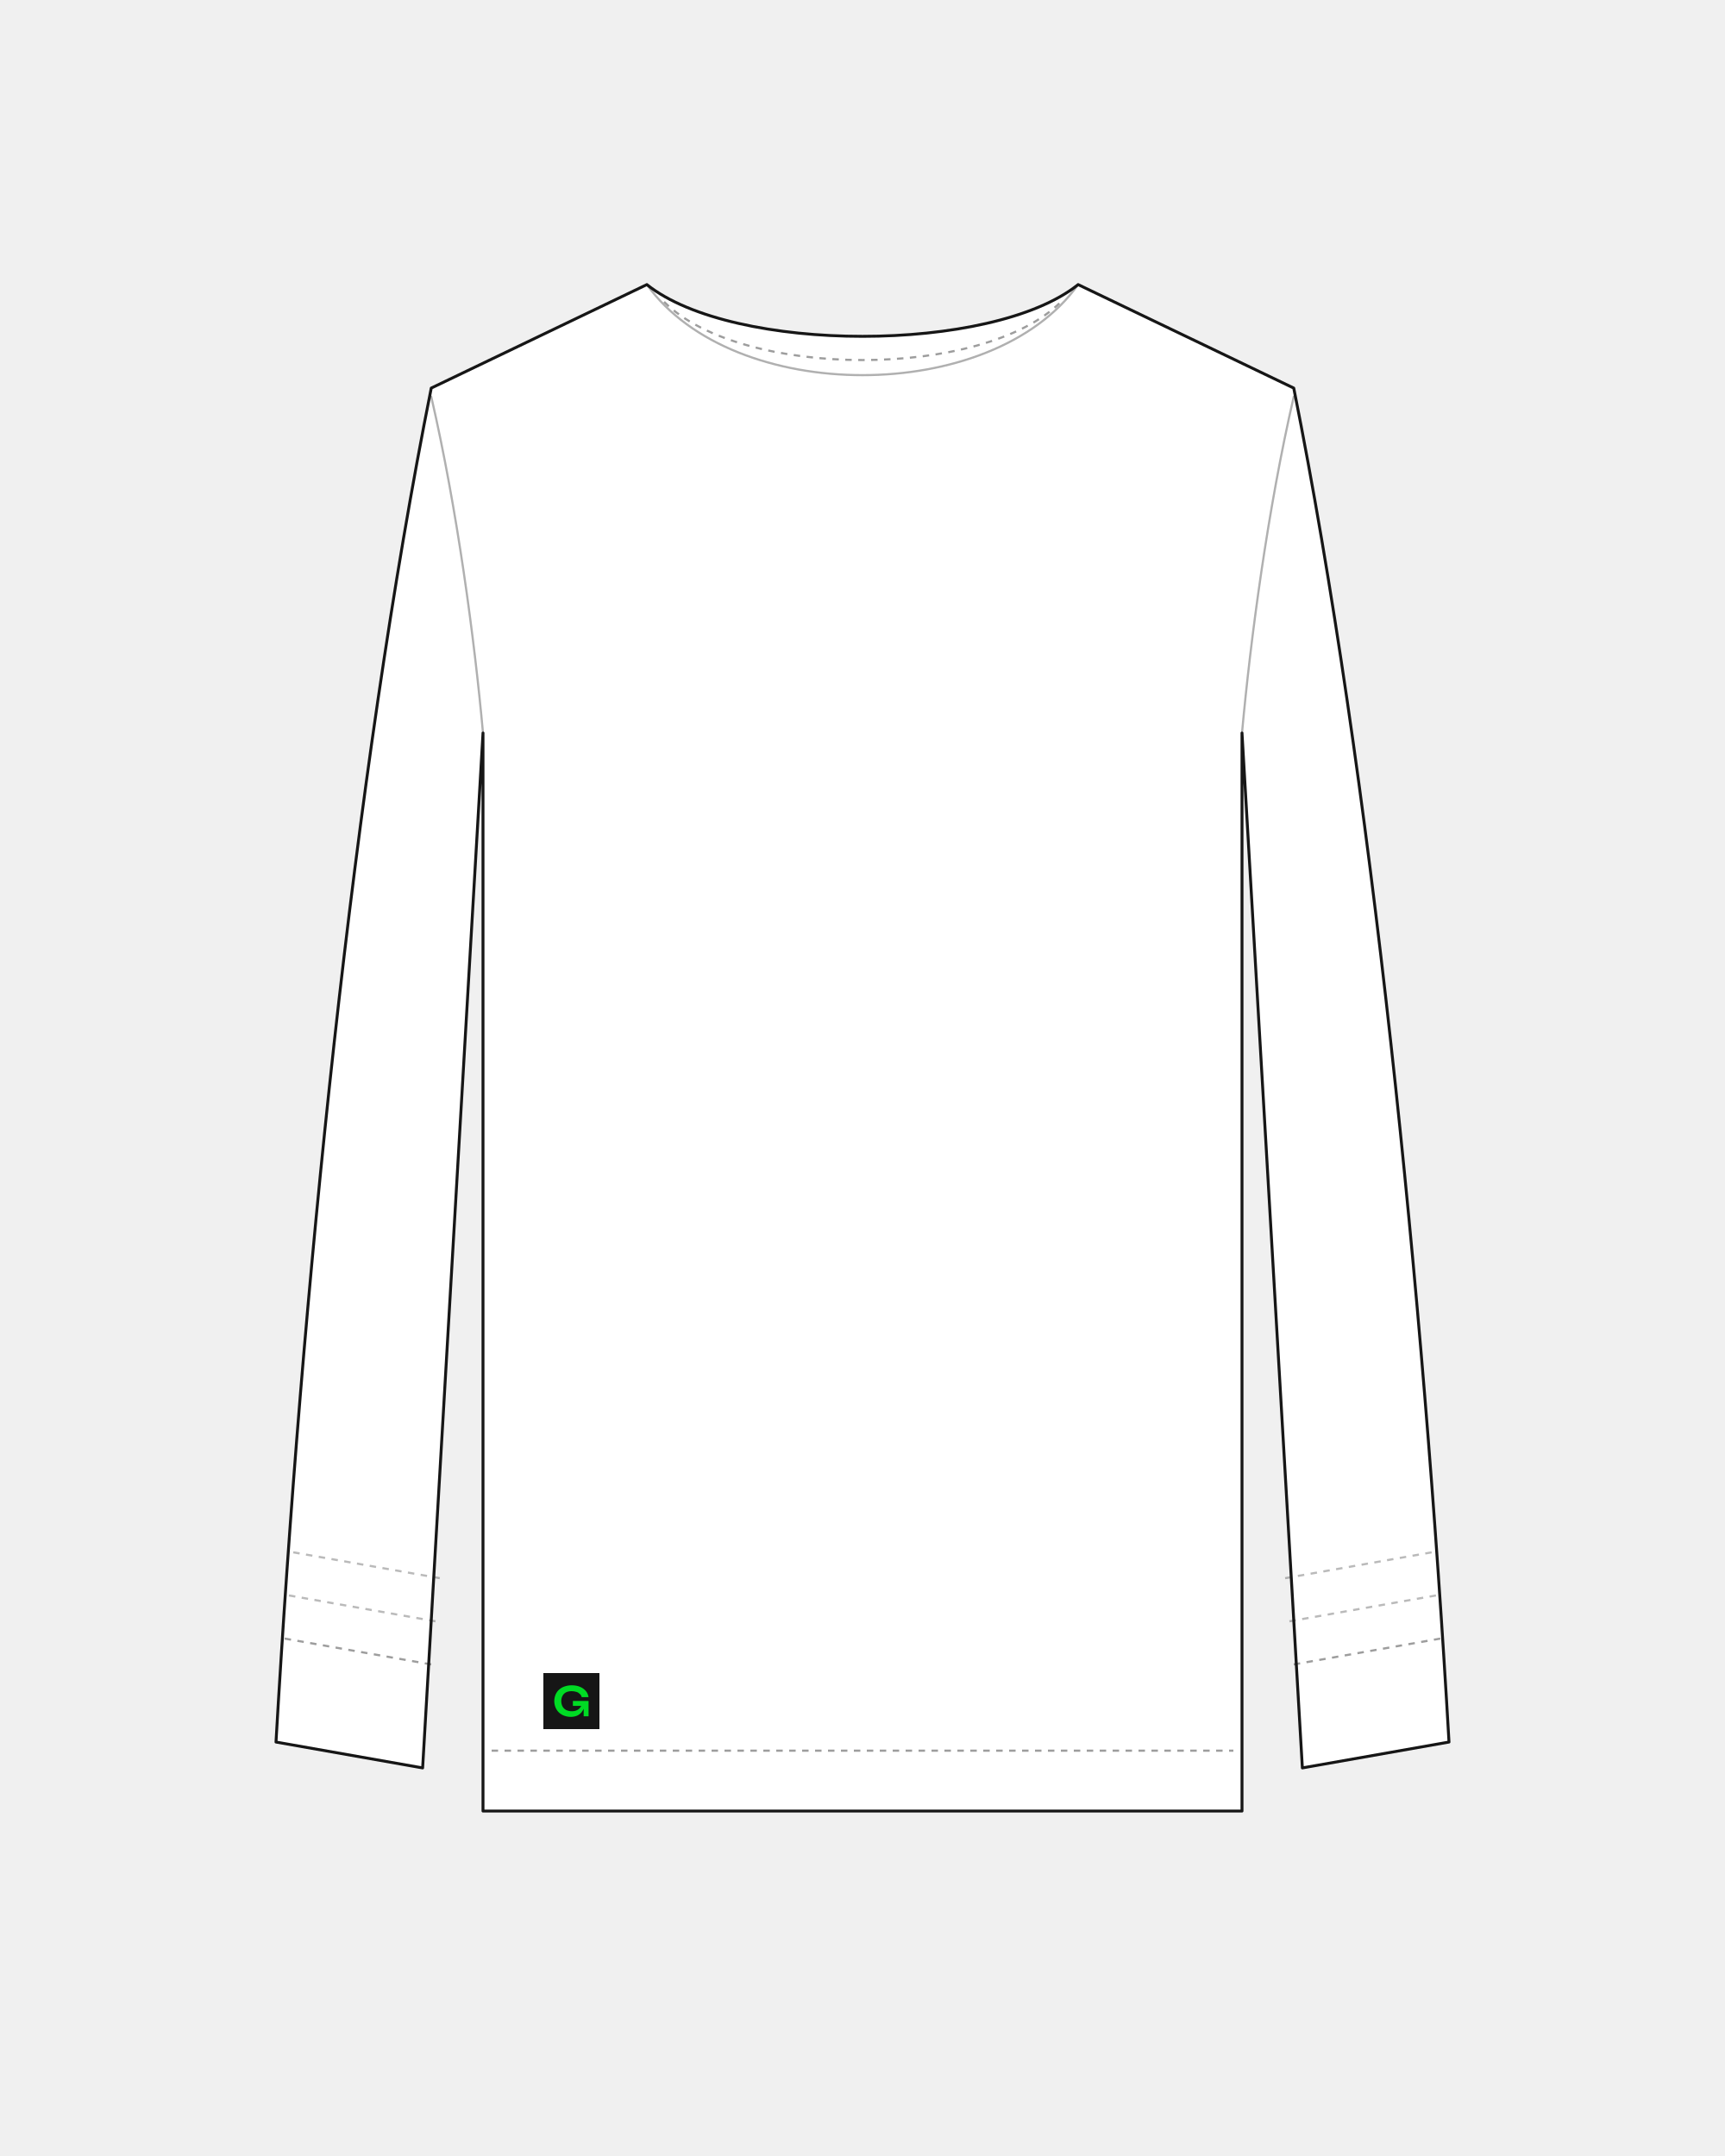
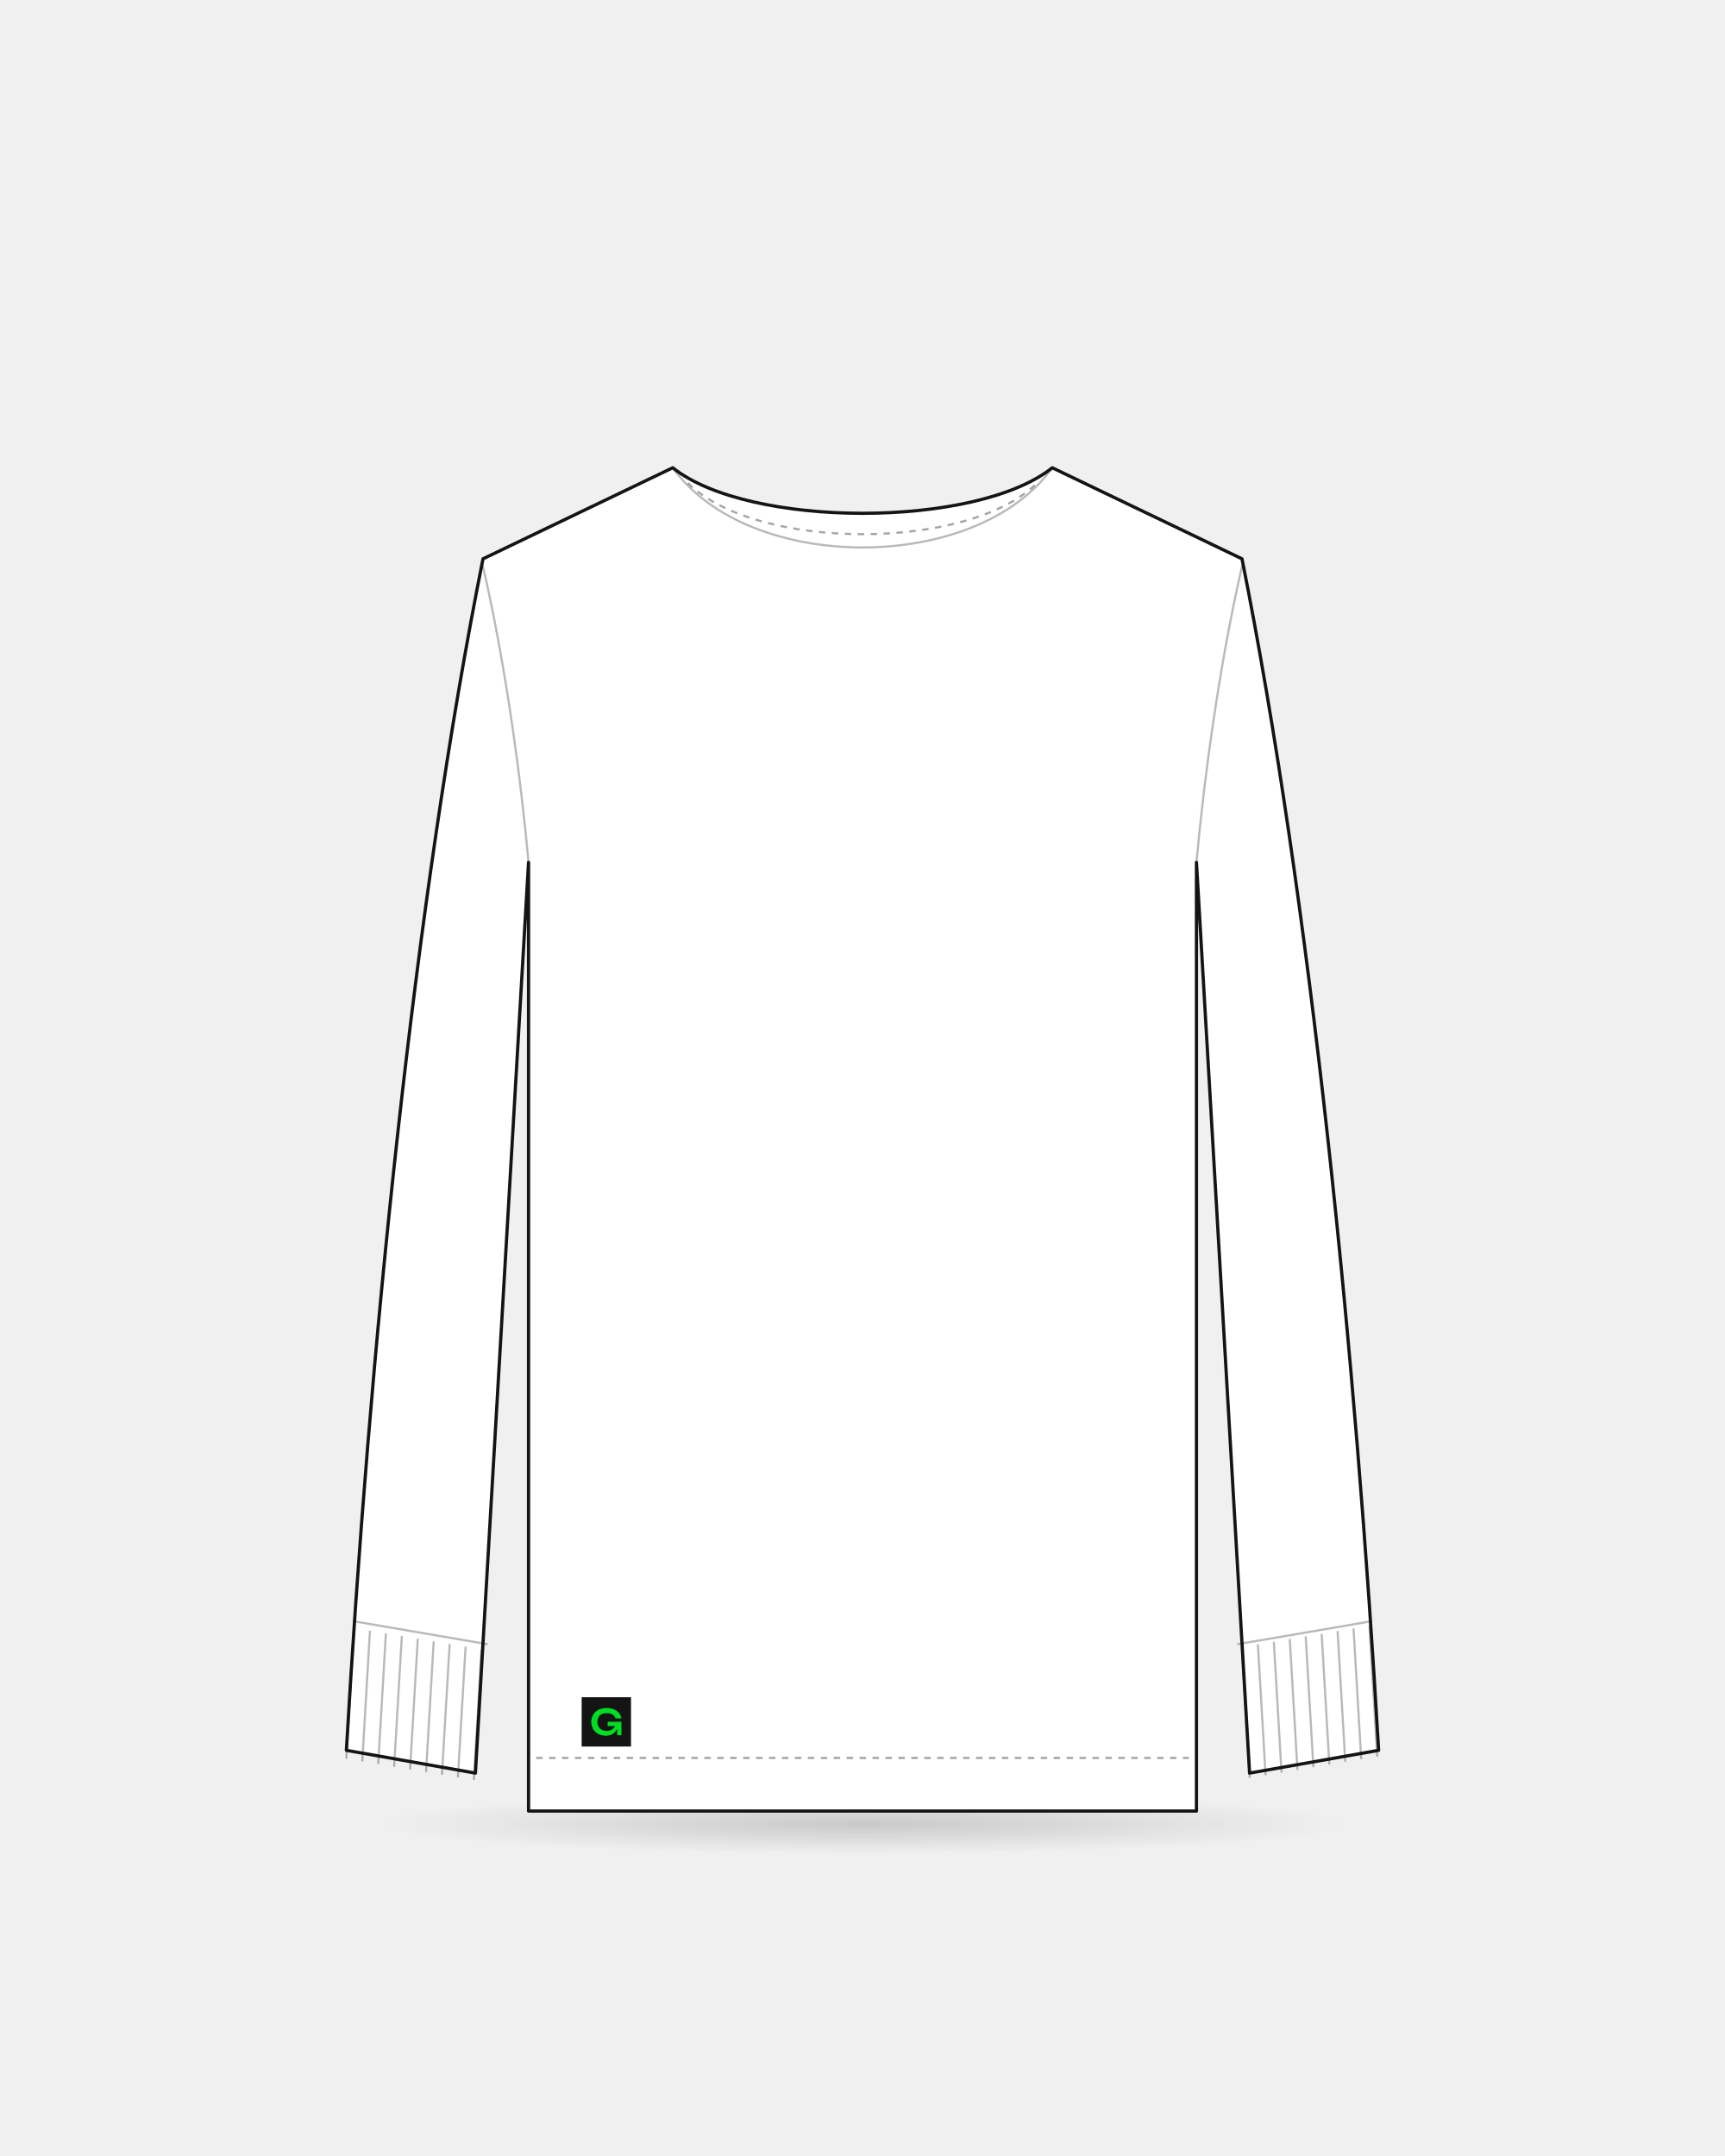
<svg xmlns="http://www.w3.org/2000/svg" viewBox="0 0 400 500" width="800" height="1000" preserveAspectRatio="xMidYMid slice">
-   <path d="M150 66 C170 82 230 82 250 66 L300 90 C318 180 330 300 336 404 L302 410 L288 170 L288 420 L112 420 L112 170 L98 410 L64 404 C70 300 82 180 100 90 Z" fill="#FFFFFF" />
-   <path d="M150 66 C170 94 230 94 250 66 M112 170 C110 148 106 118 100 92 M288 170 C290 148 294 118 300 92" fill="none" stroke="#161616" stroke-width="1" stroke-linecap="round" stroke-linejoin="round" vector-effect="non-scaling-stroke" opacity="0.34" />
-   <path d="M114 406 L286 406 M66 380 L100 386 M300 386 L334 380 M154 70 C172 88 228 88 246 70" fill="none" stroke="#161616" stroke-width="1" stroke-linecap="butt" stroke-linejoin="round" vector-effect="non-scaling-stroke" stroke-dasharray="3 3" opacity="0.42" />
-   <path d="M68 360 L102 366 M67 370 L101 376 M298 366 L332 360 M299 376 L333 370" fill="none" stroke="#161616" stroke-width="1" stroke-linecap="butt" stroke-linejoin="round" vector-effect="non-scaling-stroke" stroke-dasharray="3 3" opacity="0.3" />
-   <rect x="126" y="388" width="13" height="13" fill="#161616" />
-   <path d="M253 146c0 14-3 28-8 41 -5 13-12 25-20 35 -10 12-22 21-36 28 -15 6-32 10-52 10 -18 0-35-3-52-9 -16-5-30-14-43-25 -12-11-22-25-29-41 -7-17-11-35-11-54 0-19 4-37 11-54 7-16 17-30 30-41 13-11 28-20 45-25 18-6 37-9 56-9 26 0 49 4 69 13 18 7 34 19 47 34 12 14 19 31 22 50l-56 0c-2-10-7-19-15-26 -8-8-17-14-28-17 -12-4-26-6-39-6 -17 0-32 3-45 9 -12 6-23 16-29 28 -7 12-11 27-11 44 0 17 4 32 11 45 7 12 16 21 29 28 14 6 28 10 46 10 18 0 30-3 43-9 13-6 22-15 29-26 8-11 9-20 12-33zm-99 24l0-40 128 0 0 125 -40 0 0-85z" fill="#00DB24" transform="translate(128.47 390.78) scale(0.0284)" />
-   <path d="M150 66 C170 82 230 82 250 66 L300 90 C318 180 330 300 336 404 L302 410 L288 170 L288 420 L112 420 L112 170 L98 410 L64 404 C70 300 82 180 100 90 Z" fill="none" stroke="#161616" stroke-width="1.35" stroke-linecap="round" stroke-linejoin="round" vector-effect="non-scaling-stroke" />
+   <defs>
+     <radialGradient id="sh">
+       <stop offset="0" stop-color="#000" stop-opacity=".16" />
+       <stop offset="1" stop-color="#000" stop-opacity="0" />
+     </radialGradient>
+   </defs>
+   <ellipse cx="200" cy="423" rx="113" ry="7" fill="url(#sh)" />
+   <g transform="translate(200 420) scale(0.88) translate(-200 -420)">
+     <path d="M150 66 C170 82 230 82 250 66 L300 90 C318 180 330 300 336 404 L302 410 L288 170 L288 420 L112 420 L112 170 L98 410 L64 404 C70 300 82 180 100 90 Z" fill="#FFFFFF" />
+     <path d="M150 66 C170 94 230 94 250 66 M112 170 C110 148 106 118 100 92 M288 170 C290 148 294 118 300 92 M66 370 L101 376 M299 376 L334 370" fill="none" stroke="#141414" stroke-width="1" stroke-linecap="round" stroke-linejoin="round" vector-effect="non-scaling-stroke" stroke-opacity="0.3" />
+     <path d="M114 406 L286 406 M154 70 C172 88 228 88 246 70" fill="none" stroke="#141414" stroke-width="1" stroke-linecap="butt" stroke-linejoin="round" vector-effect="non-scaling-stroke" stroke-dasharray="3 3" stroke-opacity="0.38" />
+     <path d="M66.0 372.0 L64.0 406.0 M70.2 372.7 L68.2 406.7 M74.4 373.4 L72.4 407.4 M78.6 374.1 L76.6 408.1 M82.8 374.8 L80.8 408.8 M87.0 375.5 L85.0 409.5 M91.2 376.2 L89.2 410.2 M95.4 376.9 L93.4 410.9 M99.6 377.6 L97.6 411.6 M300.0 377.0 L302.0 411.0 M304.2 376.3 L306.2 410.3 M308.4 375.6 L310.4 409.6 M312.6 374.9 L314.6 408.9 M316.8 374.2 L318.8 408.2 M321.0 373.5 L323.0 407.5 M325.2 372.8 L327.2 406.8 M329.4 372.1 L331.4 406.1 M333.6 371.4 L335.6 405.4 " fill="none" stroke="#141414" stroke-width="1" stroke-linecap="round" stroke-linejoin="round" vector-effect="non-scaling-stroke" stroke-opacity="0.3" />
+     <rect x="126" y="390" width="13" height="13" fill="#141414" />
+     <path d="M253 146c0 14-3 28-8 41 -5 13-12 25-20 35 -10 12-22 21-36 28 -15 6-32 10-52 10 -18 0-35-3-52-9 -16-5-30-14-43-25 -12-11-22-25-29-41 -7-17-11-35-11-54 0-19 4-37 11-54 7-16 17-30 30-41 13-11 28-20 45-25 18-6 37-9 56-9 26 0 49 4 69 13 18 7 34 19 47 34 12 14 19 31 22 50l-56 0c-2-10-7-19-15-26 -8-8-17-14-28-17 -12-4-26-6-39-6 -17 0-32 3-45 9 -12 6-23 16-29 28 -7 12-11 27-11 44 0 17 4 32 11 45 7 12 16 21 29 28 14 6 28 10 46 10 18 0 30-3 43-9 13-6 22-15 29-26 8-11 9-20 12-33zm-99 24l0-40 128 0 0 125 -40 0 0-85z" fill="#00DB24" transform="translate(128.47 392.78) scale(0.0284)" />
+     <path d="M150 66 C170 82 230 82 250 66 L300 90 C318 180 330 300 336 404 L302 410 L288 170 L288 420 L112 420 L112 170 L98 410 L64 404 C70 300 82 180 100 90 Z" fill="none" stroke="#141414" stroke-width="1.5" stroke-linecap="round" stroke-linejoin="round" vector-effect="non-scaling-stroke" />
+   </g>
</svg>
